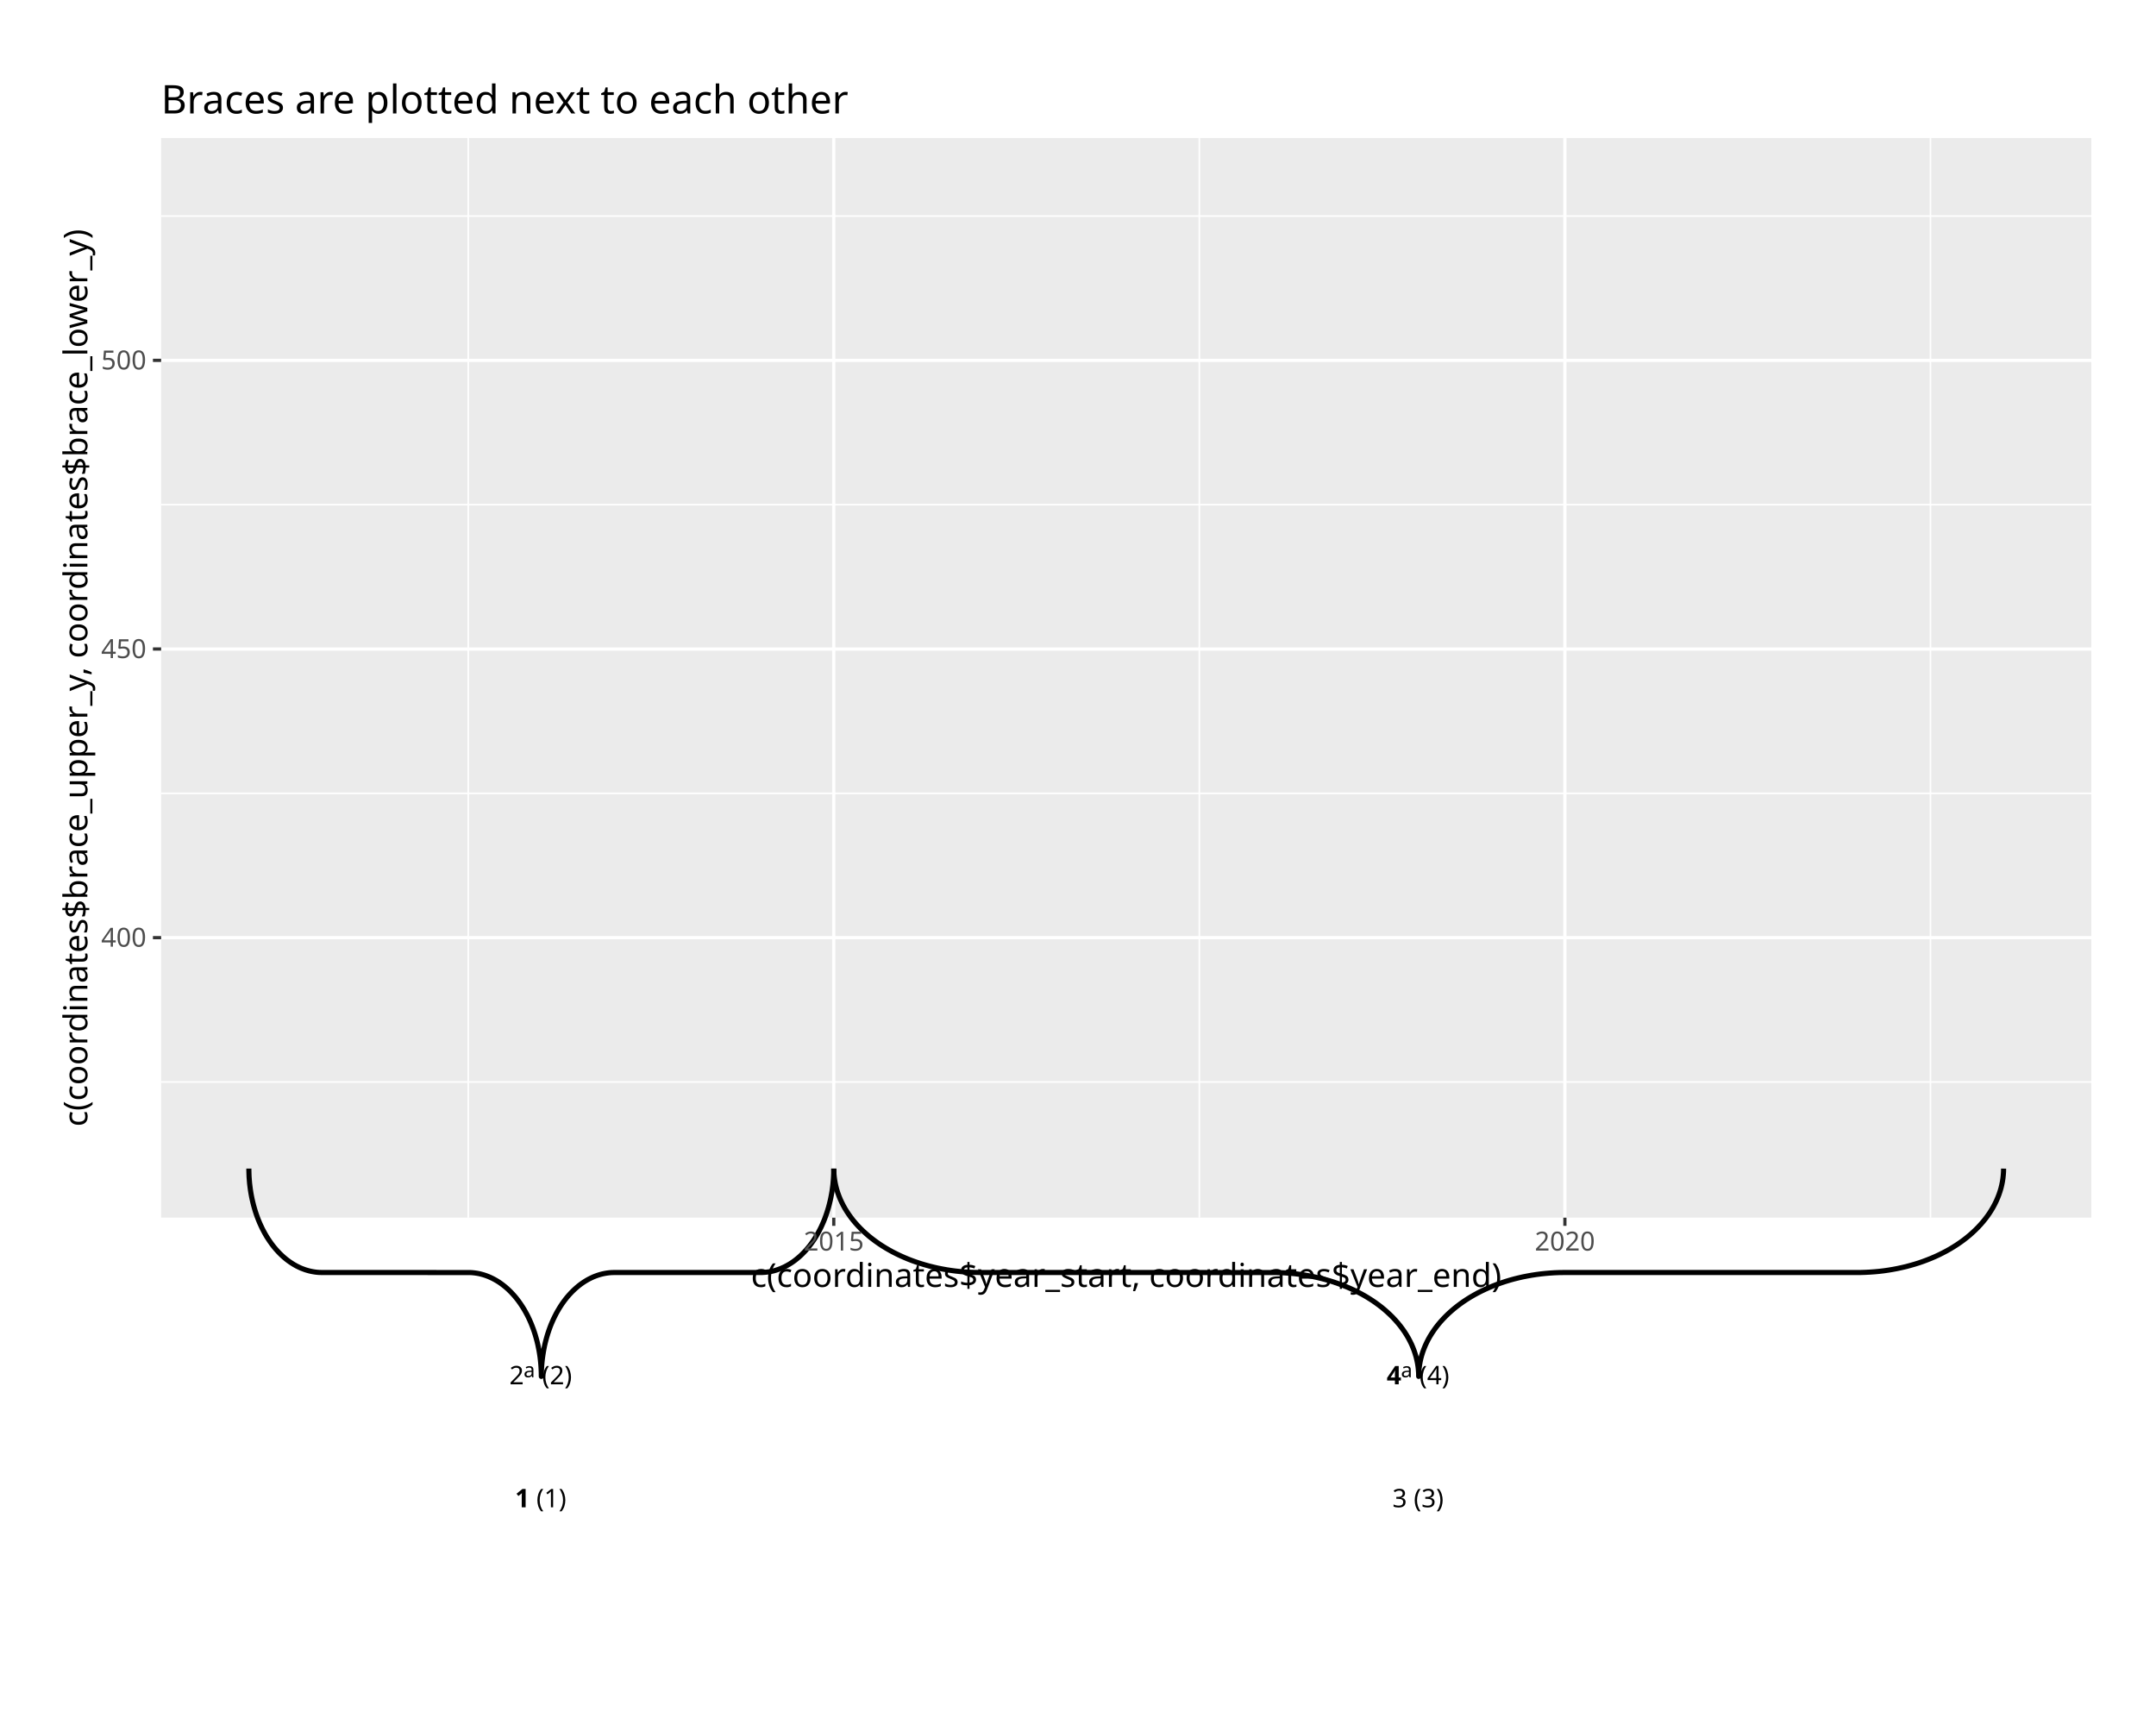
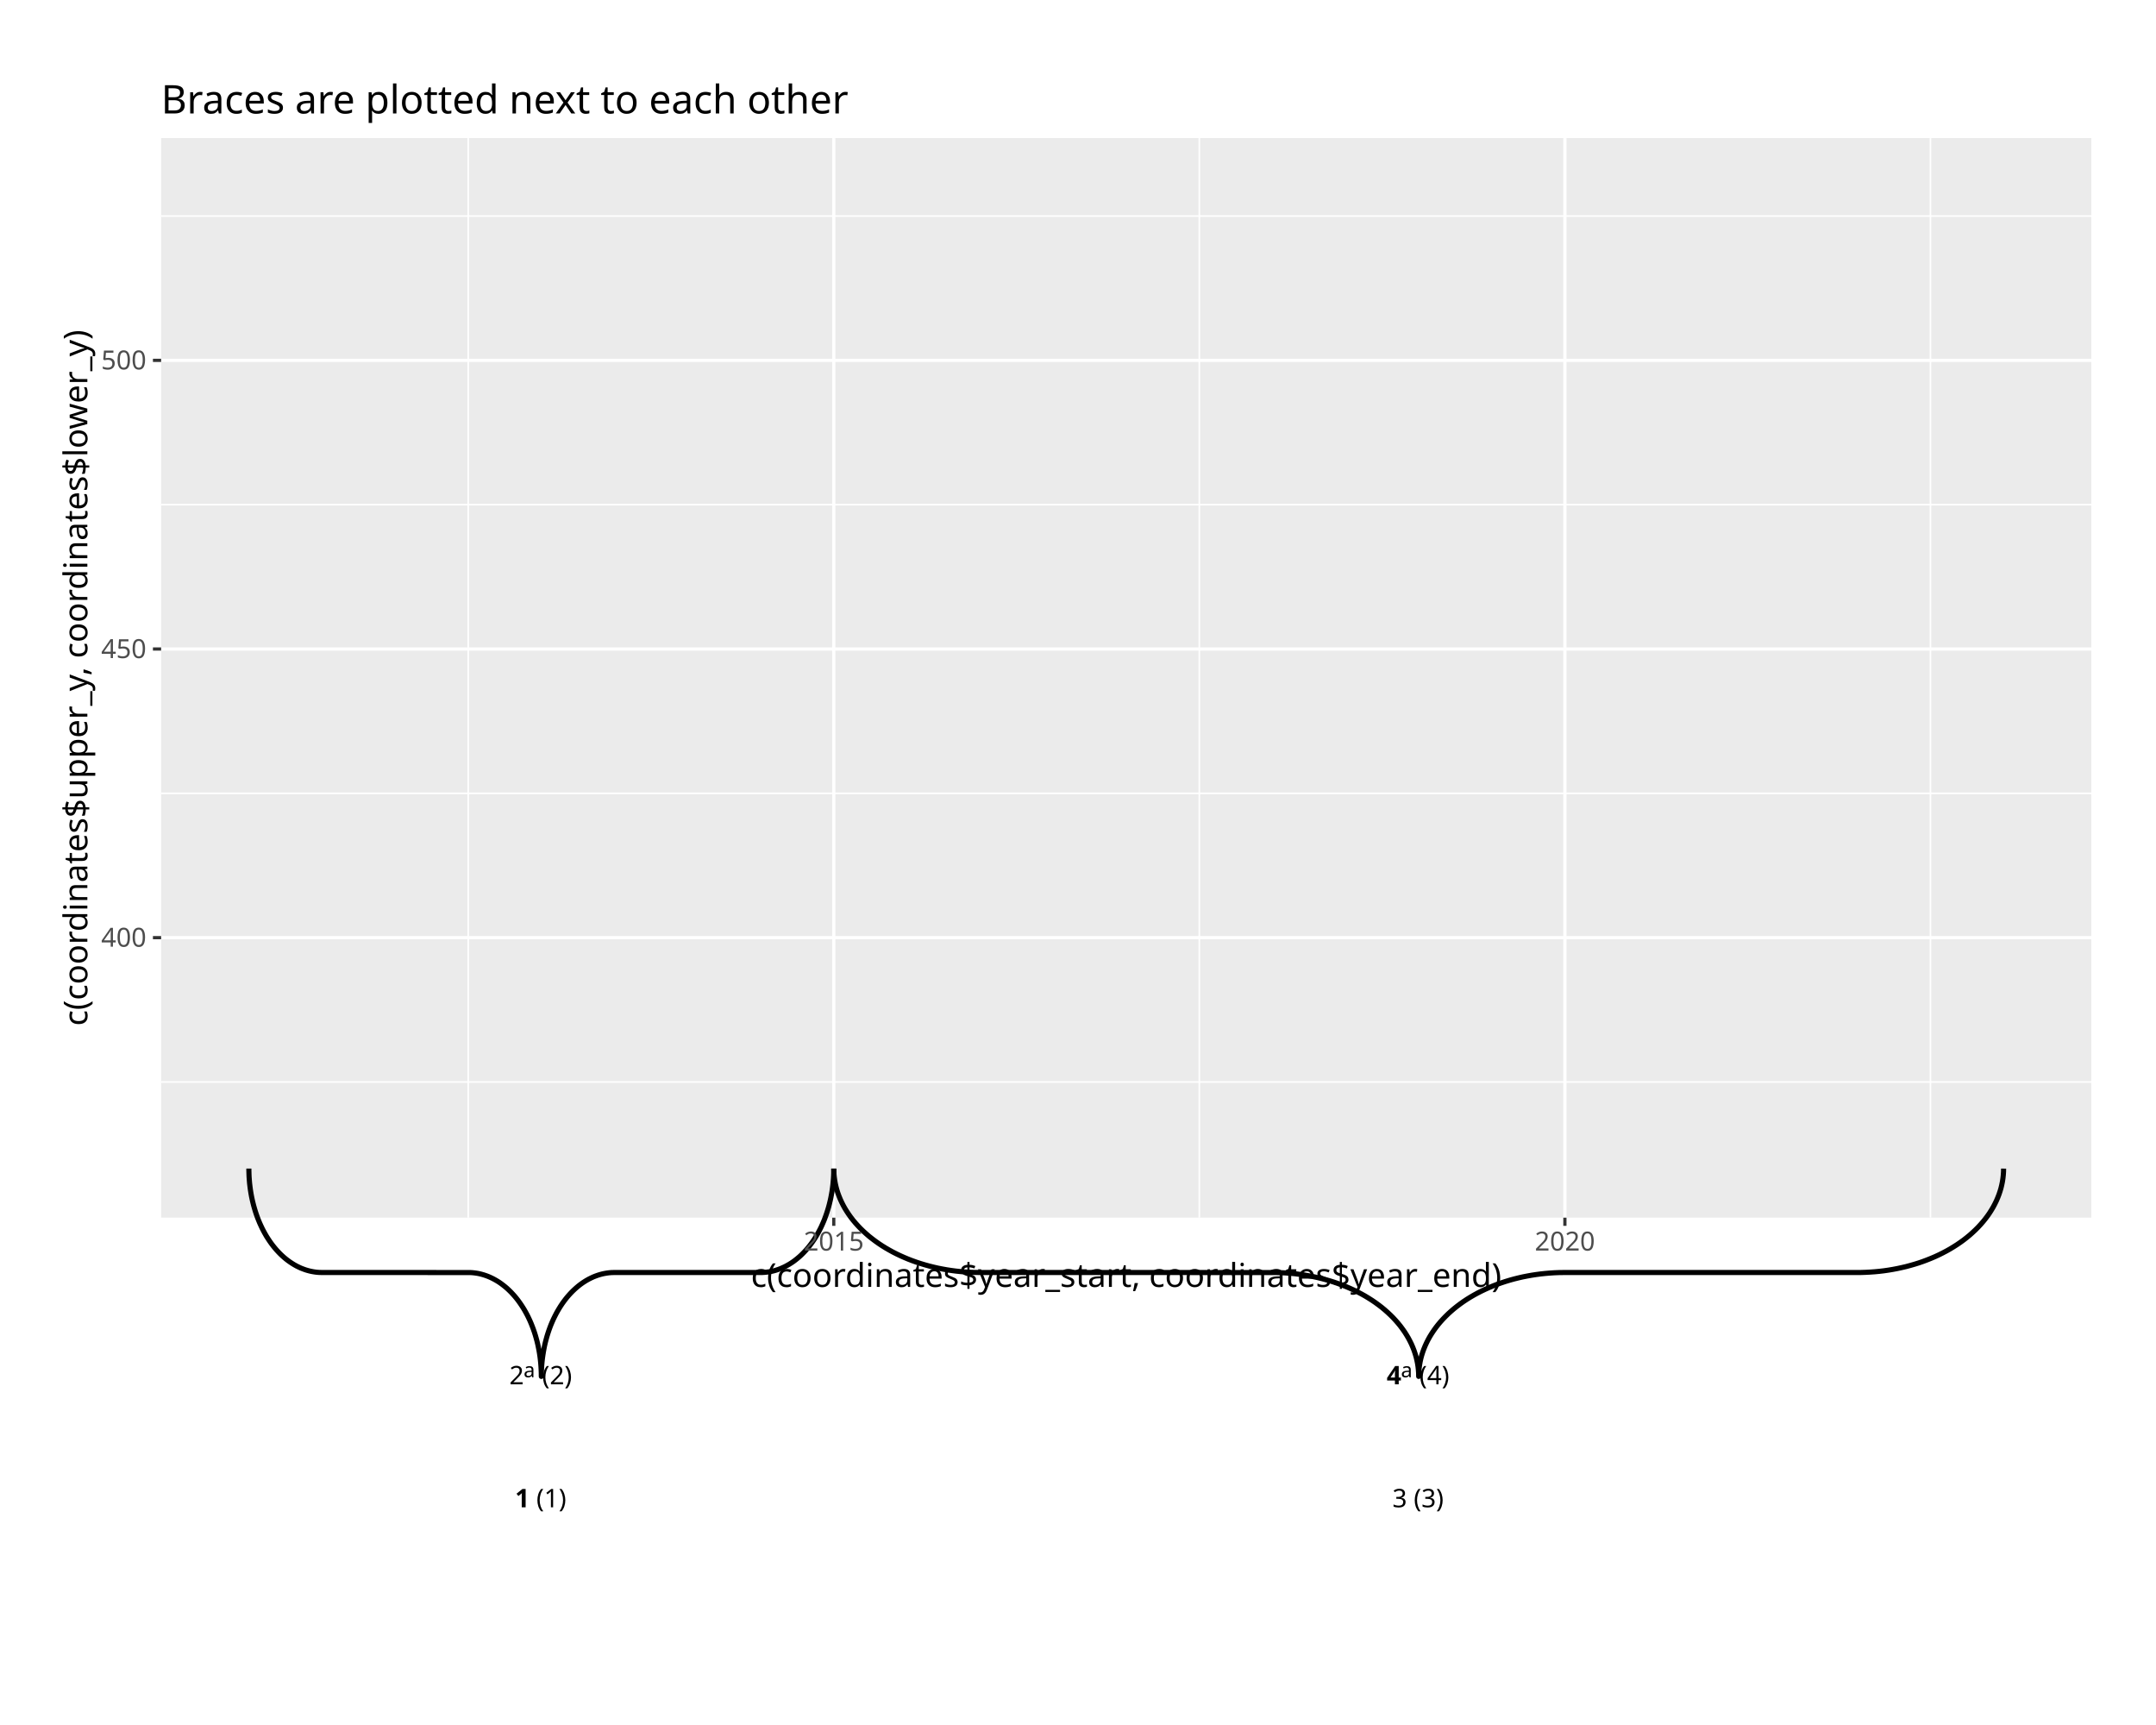
<svg xmlns="http://www.w3.org/2000/svg" class="svglite" data-engine-version="2.0" width="720.00pt" height="576.00pt" viewBox="0 0 720.00 576.00">
  <defs>
    <style type="text/css">
    .svglite line, .svglite polyline, .svglite polygon, .svglite path, .svglite rect, .svglite circle {
      fill: none;
      stroke: #000000;
      stroke-linecap: round;
      stroke-linejoin: round;
      stroke-miterlimit: 10.00;
    }
  </style>
  </defs>
  <rect width="100%" height="100%" style="stroke: none; fill: #FFFFFF;" />
  <defs>
    <clipPath id="cpMC4wMHw3MjAuMDB8MC4wMHw1NzYuMDA=">
      <rect x="0.00" y="0.00" width="720.00" height="576.00" />
    </clipPath>
  </defs>
  <g clip-path="url(#cpMC4wMHw3MjAuMDB8MC4wMHw1NzYuMDA=)">
    <rect x="-0" y="0.00" width="720.00" height="576.00" style="stroke-width: 1.07; stroke: #FFFFFF; fill: #FFFFFF;" />
    <rect x="53.81" y="46.10" width="644.59" height="360.49" style="stroke-width: 1.07; stroke: none; fill: #EBEBEB;" />
    <polyline points="53.81,361.29 698.40,361.29 " style="stroke-width: 0.53; stroke: #FFFFFF; stroke-linecap: butt;" />
    <polyline points="53.81,264.90 698.40,264.90 " style="stroke-width: 0.53; stroke: #FFFFFF; stroke-linecap: butt;" />
    <polyline points="53.81,168.52 698.40,168.52 " style="stroke-width: 0.53; stroke: #FFFFFF; stroke-linecap: butt;" />
    <polyline points="53.81,72.13 698.40,72.13 " style="stroke-width: 0.53; stroke: #FFFFFF; stroke-linecap: butt;" />
    <polyline points="156.36,406.59 156.36,46.10 " style="stroke-width: 0.53; stroke: #FFFFFF; stroke-linecap: butt;" />
    <polyline points="400.52,406.59 400.52,46.10 " style="stroke-width: 0.53; stroke: #FFFFFF; stroke-linecap: butt;" />
    <polyline points="644.68,406.59 644.68,46.10 " style="stroke-width: 0.53; stroke: #FFFFFF; stroke-linecap: butt;" />
    <polyline points="53.81,313.10 698.40,313.10 " style="stroke-width: 1.07; stroke: #FFFFFF; stroke-linecap: butt;" />
    <polyline points="53.81,216.71 698.40,216.71 " style="stroke-width: 1.07; stroke: #FFFFFF; stroke-linecap: butt;" />
    <polyline points="53.81,120.32 698.40,120.32 " style="stroke-width: 1.07; stroke: #FFFFFF; stroke-linecap: butt;" />
    <polyline points="278.44,406.59 278.44,46.10 " style="stroke-width: 1.07; stroke: #FFFFFF; stroke-linecap: butt;" />
    <polyline points="522.60,406.59 522.60,46.10 " style="stroke-width: 1.07; stroke: #FFFFFF; stroke-linecap: butt;" />
    <polyline points="83.11,390.21 83.11,390.75 83.14,391.85 83.18,392.94 83.26,394.03 83.35,395.12 83.48,396.20 83.62,397.28 83.79,398.35 83.98,399.41 84.20,400.46 84.44,401.50 84.70,402.53 84.99,403.55 85.29,404.55 85.62,405.54 85.97,406.52 86.35,407.48 86.74,408.42 87.16,409.34 87.59,410.25 88.05,411.13 88.52,411.99 89.01,412.84 89.53,413.65 90.06,414.45 90.60,415.22 91.17,415.97 91.75,416.69 92.34,417.38 92.96,418.05 93.58,418.69 94.22,419.30 94.87,419.88 95.54,420.44 96.22,420.96 96.91,421.45 97.61,421.91 98.31,422.34 99.03,422.74 99.76,423.10 100.49,423.44 101.24,423.73 101.98,424.00 102.74,424.23 103.50,424.43 104.26,424.59 105.02,424.72 105.79,424.82 106.56,424.88 107.33,424.90 156.94,424.92 157.71,424.96 158.47,425.04 159.24,425.15 160.01,425.29 160.77,425.48 161.52,425.69 162.27,425.94 163.02,426.22 163.76,426.54 164.49,426.89 165.21,427.27 165.92,427.68 166.63,428.12 167.32,428.60 168.00,429.11 168.68,429.65 169.34,430.21 169.98,430.81 170.62,431.44 171.23,432.09 171.84,432.77 172.43,433.48 173.00,434.21 173.55,434.97 174.09,435.76 174.61,436.56 175.12,437.39 175.60,438.25 176.07,439.12 176.51,440.01 176.94,440.93 177.34,441.86 177.72,442.81 178.09,443.78 178.43,444.76 178.75,445.76 179.04,446.77 179.32,447.79 179.57,448.83 179.79,449.88 180.00,450.93 180.18,452.00 180.34,453.07 180.47,454.15 180.58,455.23 180.66,456.32 180.72,457.42 180.76,458.51 180.77,459.60 180.77,459.60 180.78,459.06 180.80,457.96 180.85,456.87 180.92,455.78 181.02,454.69 181.14,453.61 181.29,452.53 181.46,451.46 181.65,450.40 181.86,449.35 182.10,448.31 182.37,447.28 182.65,446.26 182.96,445.26 183.29,444.27 183.64,443.29 184.01,442.33 184.41,441.39 184.82,440.47 185.26,439.57 185.71,438.68 186.19,437.82 186.68,436.98 187.19,436.16 187.72,435.36 188.27,434.59 188.83,433.84 189.41,433.12 190.01,432.43 190.62,431.76 191.25,431.12 191.89,430.51 192.54,429.93 193.21,429.37 193.88,428.85 194.57,428.36 195.27,427.90 195.98,427.47 196.70,427.07 197.43,426.71 198.16,426.37 198.90,426.08 199.65,425.81 200.40,425.58 201.16,425.38 201.92,425.22 202.69,425.09 203.46,424.99 204.23,424.93 205.00,424.91 254.60,424.90 255.37,424.85 256.14,424.77 256.91,424.66 257.67,424.52 258.43,424.34 259.19,424.12 259.94,423.87 260.68,423.59 261.42,423.27 262.15,422.93 262.87,422.54 263.59,422.13 264.29,421.69 264.99,421.21 265.67,420.70 266.34,420.16 267.00,419.60 267.65,419.00 268.28,418.37 268.90,417.72 269.50,417.04 270.09,416.33 270.66,415.60 271.22,414.84 271.76,414.06 272.28,413.25 272.78,412.42 273.27,411.56 273.73,410.69 274.18,409.80 274.60,408.88 275.01,407.95 275.39,407.00 275.75,406.03 276.09,405.05 276.41,404.05 276.71,403.04 276.98,402.02 277.23,400.98 277.46,399.93 277.66,398.88 277.85,397.81 278.00,396.74 278.14,395.66 278.24,394.58 278.33,393.49 278.39,392.40 278.43,391.30 278.44,390.21 278.44,390.21 " style="stroke-width: 1.71; stroke-linecap: butt;" />
    <polyline points="278.44,390.21 278.45,390.75 278.49,391.85 278.59,392.94 278.74,394.03 278.93,395.12 279.17,396.20 279.46,397.28 279.80,398.35 280.19,399.41 280.62,400.46 281.10,401.50 281.62,402.53 282.19,403.55 282.81,404.55 283.47,405.54 284.17,406.52 284.92,407.48 285.71,408.42 286.54,409.34 287.41,410.25 288.32,411.13 289.27,411.99 290.25,412.84 291.28,413.65 292.34,414.45 293.43,415.22 294.56,415.97 295.72,416.69 296.91,417.38 298.13,418.05 299.39,418.69 300.66,419.30 301.97,419.88 303.30,420.44 304.66,420.96 306.03,421.45 307.43,421.91 308.85,422.34 310.29,422.74 311.74,423.10 313.21,423.44 314.69,423.73 316.19,424.00 317.70,424.23 319.21,424.43 320.74,424.59 322.27,424.72 323.81,424.82 325.34,424.88 326.89,424.90 426.09,424.92 427.63,424.96 429.17,425.04 430.71,425.15 432.23,425.29 433.75,425.48 435.27,425.69 436.77,425.94 438.26,426.22 439.73,426.54 441.20,426.89 442.64,427.27 444.07,427.68 445.48,428.12 446.87,428.60 448.23,429.11 449.58,429.65 450.89,430.21 452.19,430.81 453.45,431.44 454.69,432.09 455.90,432.77 457.07,433.48 458.22,434.21 459.33,434.97 460.41,435.76 461.45,436.56 462.45,437.39 463.42,438.25 464.35,439.12 465.24,440.01 466.09,440.93 466.90,441.86 467.67,442.81 468.39,443.78 469.08,444.76 469.71,445.76 470.31,446.77 470.85,447.79 471.36,448.83 471.81,449.88 472.22,450.93 472.58,452.00 472.90,453.07 473.16,454.15 473.38,455.23 473.55,456.32 473.67,457.42 473.75,458.51 473.77,459.60 473.77,459.60 473.78,459.06 473.82,457.96 473.92,456.87 474.07,455.78 474.26,454.69 474.50,453.61 474.79,452.53 475.13,451.46 475.52,450.40 475.95,449.35 476.43,448.31 476.95,447.28 477.52,446.26 478.14,445.26 478.80,444.27 479.50,443.29 480.25,442.33 481.04,441.39 481.87,440.47 482.74,439.57 483.65,438.68 484.60,437.82 485.58,436.98 486.61,436.16 487.67,435.36 488.76,434.59 489.89,433.84 491.05,433.12 492.24,432.43 493.46,431.76 494.72,431.12 496.00,430.51 497.30,429.93 498.63,429.37 499.99,428.85 501.37,428.36 502.76,427.90 504.18,427.47 505.62,427.07 507.07,426.71 508.54,426.37 510.03,426.08 511.52,425.81 513.03,425.58 514.54,425.38 516.07,425.22 517.60,425.09 519.14,424.99 520.68,424.93 522.22,424.91 621.42,424.90 622.96,424.85 624.50,424.77 626.04,424.66 627.56,424.52 629.08,424.34 630.60,424.12 632.10,423.87 633.59,423.59 635.06,423.27 636.53,422.93 637.97,422.54 639.40,422.13 640.81,421.69 642.20,421.21 643.56,420.70 644.91,420.16 646.22,419.60 647.52,419.00 648.78,418.37 650.02,417.72 651.23,417.04 652.40,416.33 653.55,415.60 654.66,414.84 655.74,414.06 656.78,413.25 657.79,412.42 658.75,411.56 659.68,410.69 660.57,409.80 661.42,408.88 662.23,407.95 663.00,407.00 663.73,406.03 664.41,405.05 665.04,404.05 665.64,403.04 666.18,402.02 666.69,400.98 667.14,399.93 667.55,398.88 667.91,397.81 668.23,396.74 668.49,395.66 668.71,394.58 668.88,393.49 669.00,392.40 669.08,391.30 669.10,390.21 669.10,390.21 " style="stroke-width: 1.71; stroke-linecap: butt;" />
    <text x="172.00" y="503.30" style="font-size: 8.54px; font-weight: bold; font-family: sans;" textLength="4.75px" lengthAdjust="spacingAndGlyphs">1</text>
    <text x="179.12" y="503.30" style="font-size: 8.54px; font-family: sans;" textLength="10.43px" lengthAdjust="spacingAndGlyphs">(1)</text>
    <text x="170.10" y="462.24" style="font-size: 8.54px; font-family: sans;" textLength="4.75px" lengthAdjust="spacingAndGlyphs">2</text>
    <text x="174.85" y="459.89" style="font-size: 6.83px; font-family: sans;" textLength="3.80px" lengthAdjust="spacingAndGlyphs">a</text>
    <text x="181.02" y="462.24" style="font-size: 8.54px; font-family: sans;" textLength="10.43px" lengthAdjust="spacingAndGlyphs">(2)</text>
    <text x="464.99" y="503.30" style="font-size: 8.54px; font-family: sans;" textLength="4.75px" lengthAdjust="spacingAndGlyphs">3</text>
    <text x="472.11" y="503.30" style="font-size: 8.54px; font-family: sans;" textLength="10.43px" lengthAdjust="spacingAndGlyphs">(3)</text>
    <text x="463.09" y="462.24" style="font-size: 8.54px; font-weight: bold; font-family: sans;" textLength="4.75px" lengthAdjust="spacingAndGlyphs">4</text>
    <text x="467.84" y="459.89" style="font-size: 6.83px; font-family: sans;" textLength="3.80px" lengthAdjust="spacingAndGlyphs">a</text>
    <text x="474.01" y="462.24" style="font-size: 8.54px; font-family: sans;" textLength="10.43px" lengthAdjust="spacingAndGlyphs">(4)</text>
    <text x="48.88" y="316.12" text-anchor="end" style="font-size: 8.80px; fill: #4D4D4D; font-family: sans;" textLength="14.68px" lengthAdjust="spacingAndGlyphs">400</text>
    <text x="48.88" y="219.74" text-anchor="end" style="font-size: 8.80px; fill: #4D4D4D; font-family: sans;" textLength="14.68px" lengthAdjust="spacingAndGlyphs">450</text>
    <text x="48.88" y="123.35" text-anchor="end" style="font-size: 8.80px; fill: #4D4D4D; font-family: sans;" textLength="14.68px" lengthAdjust="spacingAndGlyphs">500</text>
    <polyline points="51.07,313.10 53.81,313.10 " style="stroke-width: 1.07; stroke: #333333; stroke-linecap: butt;" />
    <polyline points="51.07,216.71 53.81,216.71 " style="stroke-width: 1.07; stroke: #333333; stroke-linecap: butt;" />
    <polyline points="51.07,120.32 53.81,120.32 " style="stroke-width: 1.07; stroke: #333333; stroke-linecap: butt;" />
    <polyline points="278.44,409.33 278.44,406.59 " style="stroke-width: 1.07; stroke: #333333; stroke-linecap: butt;" />
    <polyline points="522.60,409.33 522.60,406.59 " style="stroke-width: 1.07; stroke: #333333; stroke-linecap: butt;" />
    <text x="278.44" y="417.58" text-anchor="middle" style="font-size: 8.80px; fill: #4D4D4D; font-family: sans;" textLength="19.58px" lengthAdjust="spacingAndGlyphs">2015</text>
    <text x="522.60" y="417.58" text-anchor="middle" style="font-size: 8.80px; fill: #4D4D4D; font-family: sans;" textLength="19.58px" lengthAdjust="spacingAndGlyphs">2020</text>
    <text x="376.10" y="429.72" text-anchor="middle" style="font-size: 11.00px; font-family: sans;" textLength="239.73px" lengthAdjust="spacingAndGlyphs">c(coordinates$year_start, coordinates$year_end)</text>
-     <text transform="translate(29.17,226.35) rotate(-90)" text-anchor="middle" style="font-size: 11.00px; font-family: sans;" textLength="289.89px" lengthAdjust="spacingAndGlyphs">c(coordinates$brace_upper_y, coordinates$brace_lower_y)</text>
+     <text transform="translate(29.17,226.35) rotate(-90)" text-anchor="middle" style="font-size: 11.00px; font-family: sans;" textLength="289.89px" lengthAdjust="spacingAndGlyphs">c(coordinates$upper_y, coordinates$lower_y)</text>
    <text x="53.81" y="37.88" style="font-size: 13.20px; font-family: sans;" textLength="216.49px" lengthAdjust="spacingAndGlyphs">Braces are plotted next to each other</text>
  </g>
</svg>
